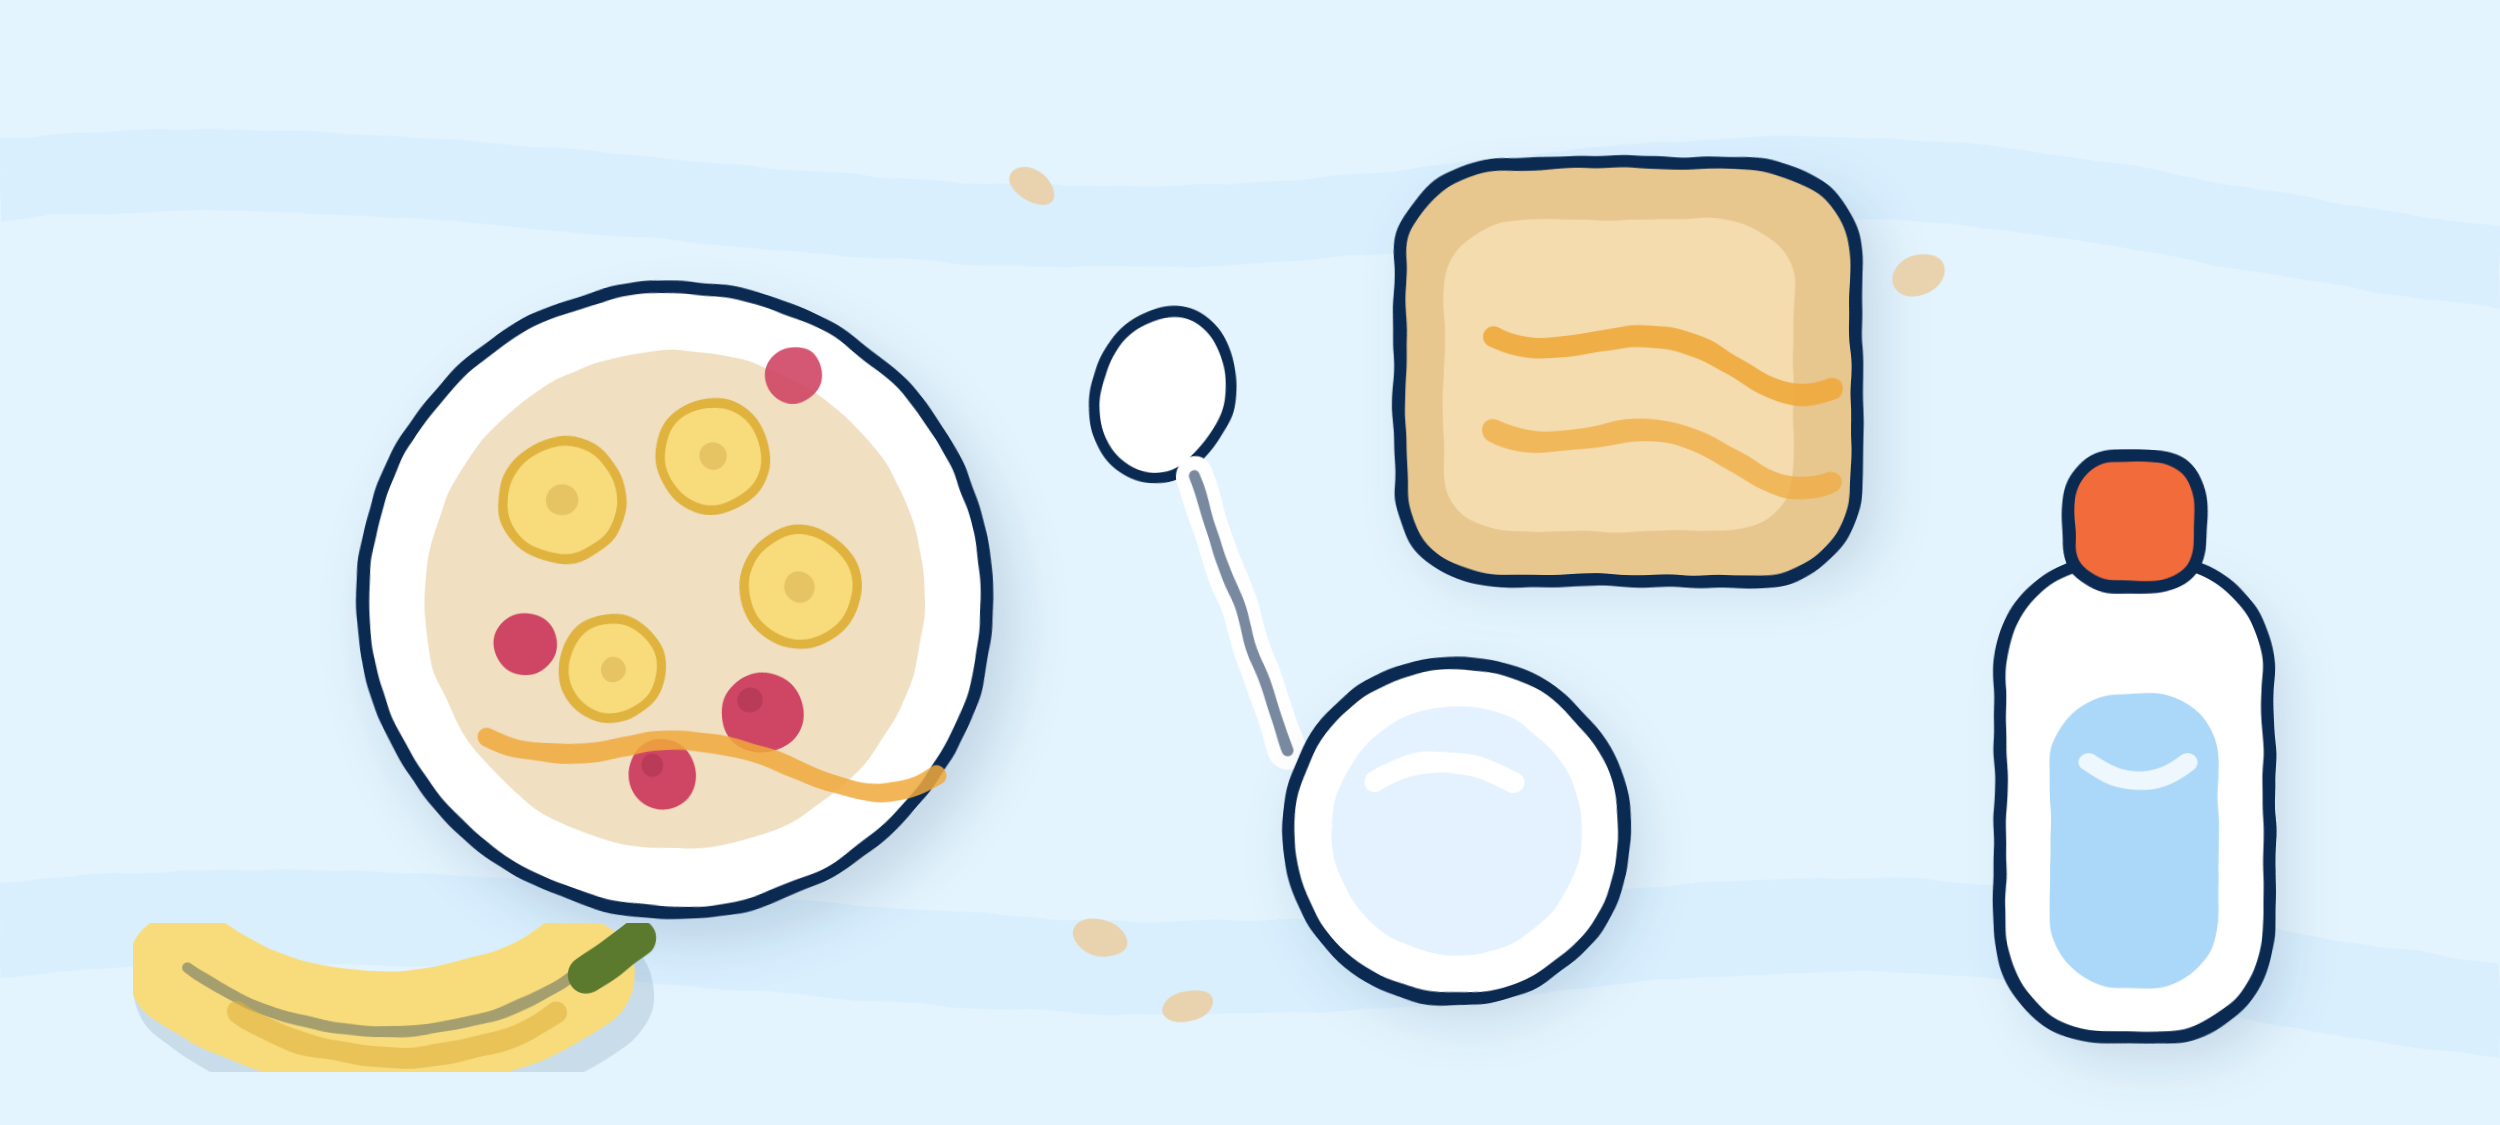
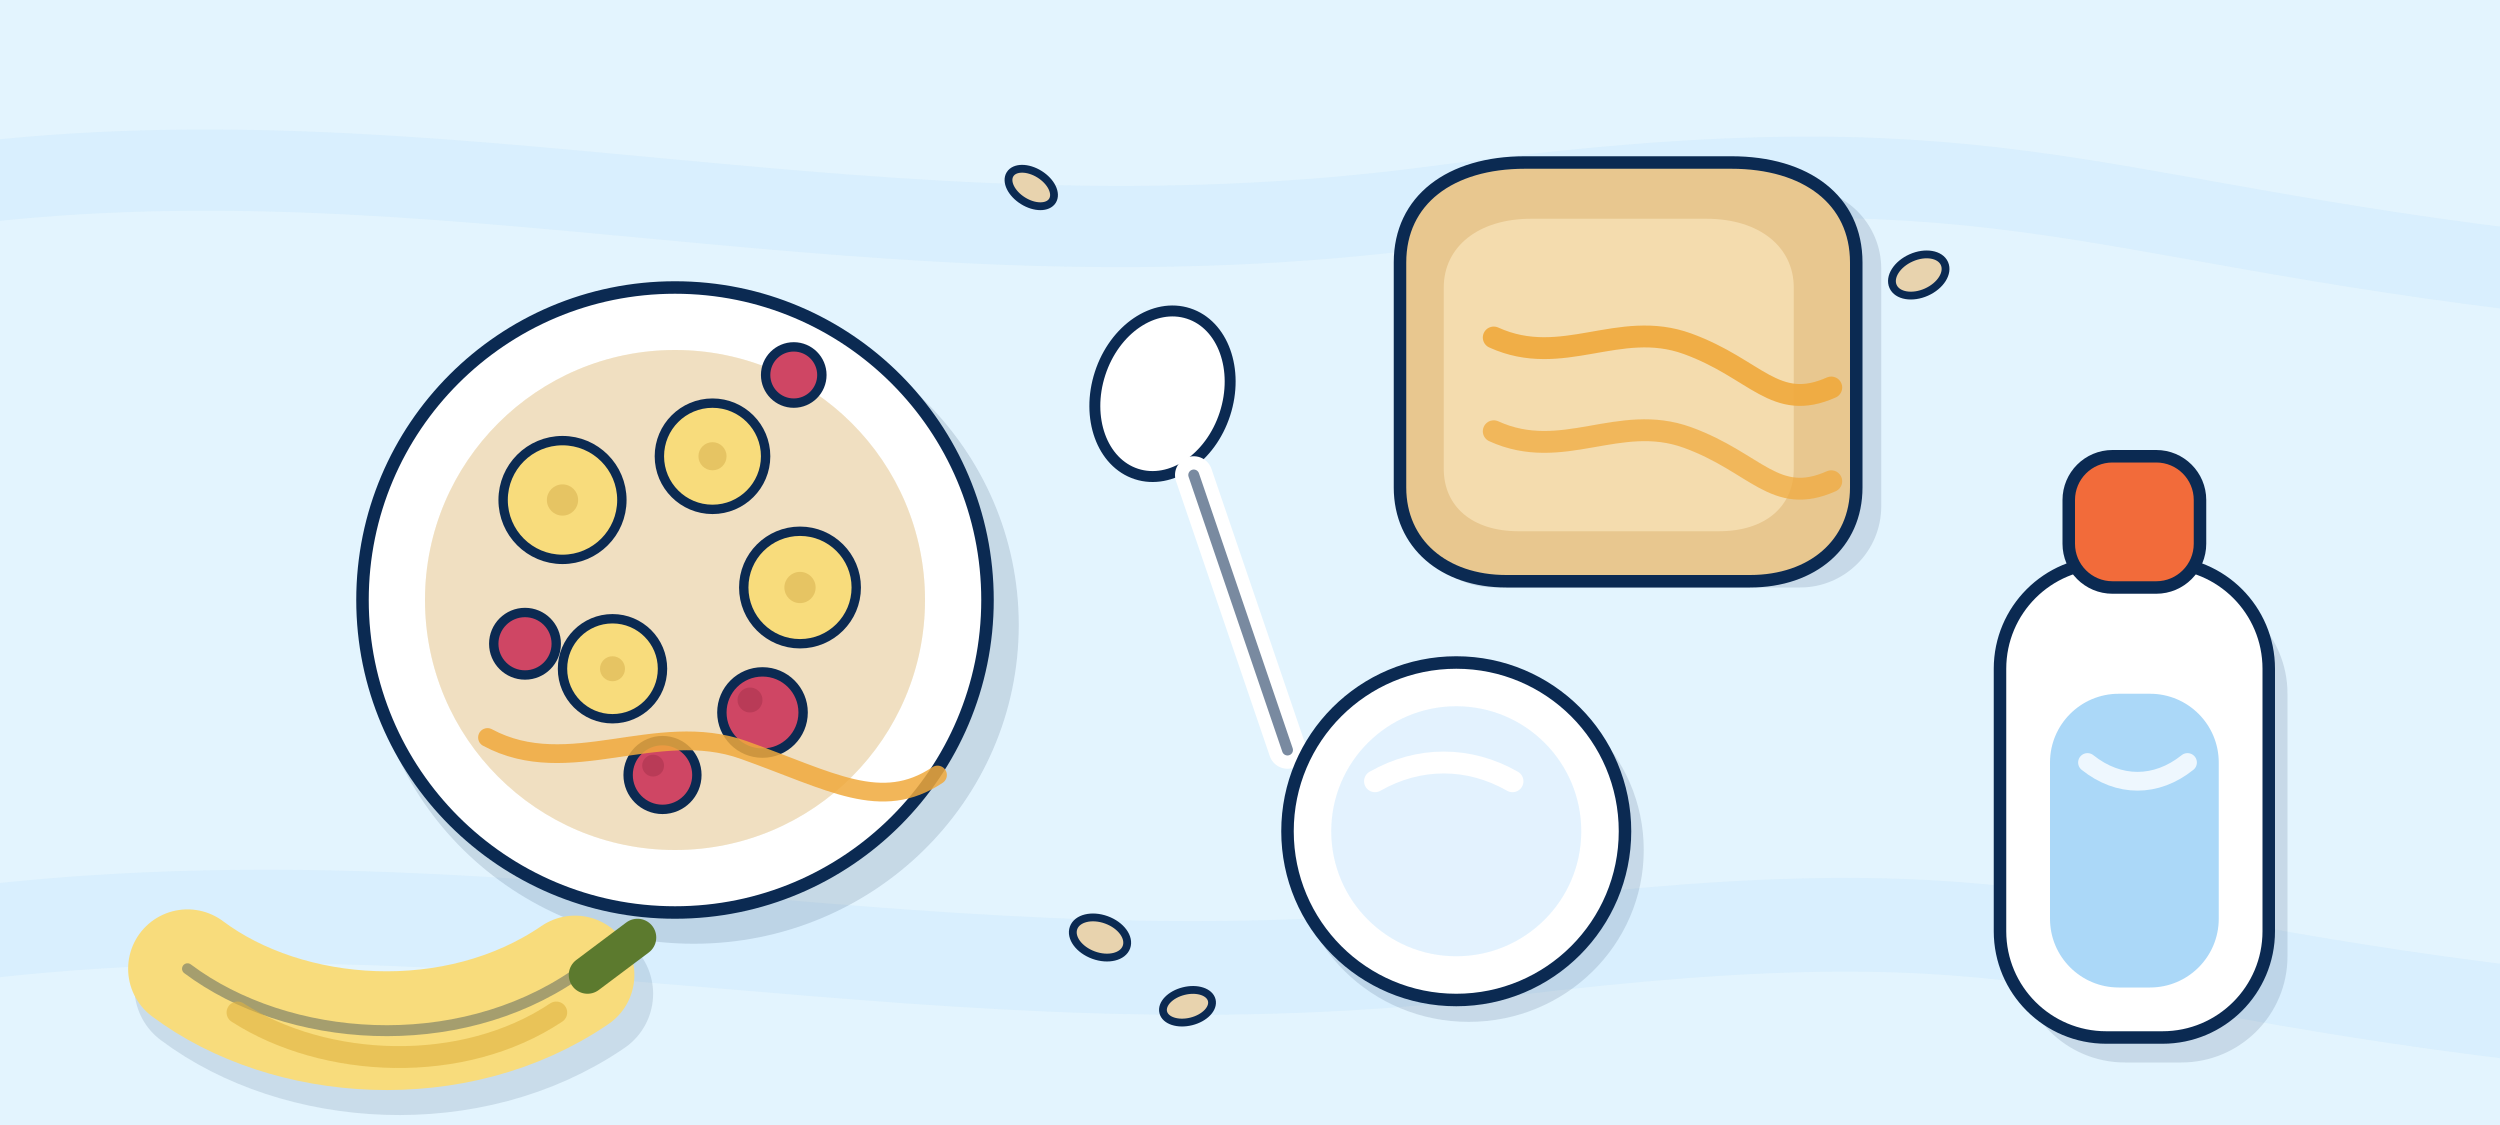
<svg xmlns="http://www.w3.org/2000/svg" viewBox="0 0 800 360" width="800" height="360" role="img" aria-labelledby="fuelTitle fuelDesc">
-   <defs>
-     <filter id="fu-fine" x="-12%" y="-12%" width="124%" height="124%">
-       <feTurbulence type="fractalNoise" baseFrequency="0.05" numOctaves="2" seed="21" result="n" />
-       <feDisplacementMap in="SourceGraphic" in2="n" scale="2" xChannelSelector="R" yChannelSelector="G" />
-     </filter>
-     <filter id="fu-soft" x="-30%" y="-30%" width="160%" height="160%">
-       <feGaussianBlur stdDeviation="8" />
-     </filter>
-   </defs>
  <rect width="800" height="360" fill="#e3f4fe" />
-   <g filter="url(#fu-fine)" opacity="0.5">
+   <g opacity="0.5">
    <path d="M-20 60c160-22 300 30 480 6s200 4 360 22" fill="none" stroke="#cfeafd" stroke-width="26" />
    <path d="M-20 300c180-24 320 26 500 4s180 6 360 24" fill="none" stroke="#cfeafd" stroke-width="30" />
  </g>
  <g>
-     <ellipse cx="222" cy="200" rx="104" ry="102" fill="#0b2a52" opacity="0.14" filter="url(#fu-soft)" />
-     <g filter="url(#fu-fine)">
+     <ellipse cx="222" cy="200" rx="104" ry="102" fill="#0b2a52" opacity="0.14" />
+     <g>
      <circle cx="216" cy="192" r="100" fill="#ffffff" stroke="#0b2a52" stroke-width="4" />
      <circle cx="216" cy="192" r="80" fill="#f6ead2" />
      <circle cx="216" cy="192" r="80" fill="#e8d3ae" opacity="0.45" />
-       <g stroke="#e0b33f" stroke-width="3">
+       <g stroke="#0b2a52" stroke-width="3">
        <circle cx="180" cy="160" r="19" fill="#f8dc7c" />
        <circle cx="228" cy="146" r="17" fill="#f8dc7c" />
        <circle cx="256" cy="188" r="18" fill="#f8dc7c" />
        <circle cx="196" cy="214" r="16" fill="#f8dc7c" />
      </g>
      <g fill="#e6c463">
        <circle cx="180" cy="160" r="5" />
        <circle cx="228" cy="146" r="4.5" />
        <circle cx="256" cy="188" r="5" />
        <circle cx="196" cy="214" r="4" />
      </g>
-       <g fill="#cf4664">
+       <g fill="#cf4664" stroke="#0b2a52" stroke-width="3">
        <circle cx="244" cy="228" r="13" />
        <circle cx="212" cy="248" r="11" />
        <circle cx="168" cy="206" r="10" />
-         <circle cx="254" cy="120" r="9" opacity="0.9" />
+         <circle cx="254" cy="120" r="9" />
      </g>
      <g fill="#a8324c" opacity="0.55">
        <circle cx="240" cy="224" r="4" />
        <circle cx="209" cy="245" r="3.5" />
      </g>
      <path d="M156 236c26 14 54-6 82 4s44 20 62 8" fill="none" stroke="#f0a93c" stroke-width="6" stroke-linecap="round" opacity="0.85" />
    </g>
  </g>
-   <g filter="url(#fu-fine)">
+   <g>
    <ellipse cx="372" cy="126" rx="21" ry="27" fill="#ffffff" stroke="#0b2a52" stroke-width="3.5" transform="rotate(18 372 126)" />
    <path d="M382 152l30 88" stroke="#ffffff" stroke-width="12" stroke-linecap="round" fill="none" />
    <path d="M382 152l30 88" stroke="#0b2a52" stroke-width="3.5" stroke-linecap="round" fill="none" opacity="0.55" />
  </g>
  <g>
-     <rect x="452" y="60" width="150" height="128" rx="26" fill="#0b2a52" opacity="0.13" filter="url(#fu-soft)" />
-     <g filter="url(#fu-fine)">
+     <rect x="452" y="60" width="150" height="128" rx="26" fill="#0b2a52" opacity="0.13" />
+     <g>
      <path d="M448 84c0-20 16-32 40-32h66c24 0 40 12 40 32v72c0 18-14 30-34 30h-78c-20 0-34-12-34-30z" fill="#e8c78f" stroke="#0b2a52" stroke-width="4" />
      <path d="M462 92c0-13 11-22 28-22h56c17 0 28 9 28 22v58c0 12-9 20-24 20h-64c-15 0-24-8-24-20z" fill="#f4dcae" />
      <path d="M478 108c22 10 40-6 62 2s28 22 46 14" fill="none" stroke="#f0a93c" stroke-width="7" stroke-linecap="round" opacity="0.9" />
      <path d="M478 138c22 10 40-6 62 2s28 22 46 14" fill="none" stroke="#f0a93c" stroke-width="7" stroke-linecap="round" opacity="0.72" />
    </g>
  </g>
  <g>
-     <ellipse cx="470" cy="272" rx="56" ry="55" fill="#0b2a52" opacity="0.13" filter="url(#fu-soft)" />
-     <g filter="url(#fu-fine)">
+     <ellipse cx="470" cy="272" rx="56" ry="55" fill="#0b2a52" opacity="0.13" />
+     <g>
      <circle cx="466" cy="266" r="54" fill="#ffffff" stroke="#0b2a52" stroke-width="4" />
      <circle cx="466" cy="266" r="40" fill="#f7fbff" />
      <circle cx="466" cy="266" r="40" fill="#cfeafd" opacity="0.5" />
      <path d="M440 250c14-8 30-8 44 0" fill="none" stroke="#ffffff" stroke-width="7" stroke-linecap="round" />
    </g>
  </g>
-   <g filter="url(#fu-fine)">
+   <g>
    <path d="M64 316c32 24 86 28 124 2" fill="none" stroke="#0b2a52" stroke-width="42" stroke-linecap="round" opacity="0.12" />
    <path d="M60 310c32 24 86 28 124 2" fill="none" stroke="#f8dc7c" stroke-width="38" stroke-linecap="round" />
    <path d="M60 310c32 24 86 28 124 2" fill="none" stroke="#0b2a52" stroke-width="3.5" stroke-linecap="round" opacity="0.35" stroke-dasharray="0 0" />
    <path d="M76 324c28 18 72 20 102 0" fill="none" stroke="#e0b33f" stroke-width="7" stroke-linecap="round" opacity="0.6" />
    <path d="M188 312l16-12" stroke="#5c7a2e" stroke-width="12" stroke-linecap="round" fill="none" />
  </g>
  <g>
-     <rect x="646" y="188" width="86" height="152" rx="34" fill="#0b2a52" opacity="0.13" filter="url(#fu-soft)" />
-     <g filter="url(#fu-fine)">
+     <rect x="646" y="188" width="86" height="152" rx="34" fill="#0b2a52" opacity="0.13" />
+     <g>
      <rect x="640" y="180" width="86" height="152" rx="34" fill="#ffffff" stroke="#0b2a52" stroke-width="4" />
      <rect x="656" y="222" width="54" height="94" rx="22" fill="#8fcbf5" opacity="0.75" />
      <rect x="662" y="146" width="42" height="42" rx="14" fill="#f26b3a" stroke="#0b2a52" stroke-width="4" />
      <path d="M668 244c10 8 22 8 32 0" fill="none" stroke="#ffffff" stroke-width="6" stroke-linecap="round" opacity="0.8" />
    </g>
  </g>
-   <g filter="url(#fu-fine)" fill="#e8d3ae">
+   <g fill="#e8d3ae" stroke="#0b2a52" stroke-width="2.5">
    <ellipse cx="352" cy="300" rx="9" ry="6" transform="rotate(20 352 300)" />
    <ellipse cx="380" cy="322" rx="8" ry="5" transform="rotate(-14 380 322)" />
    <ellipse cx="330" cy="60" rx="8" ry="5" transform="rotate(32 330 60)" />
    <ellipse cx="614" cy="88" rx="9" ry="6" transform="rotate(-24 614 88)" />
  </g>
</svg>
